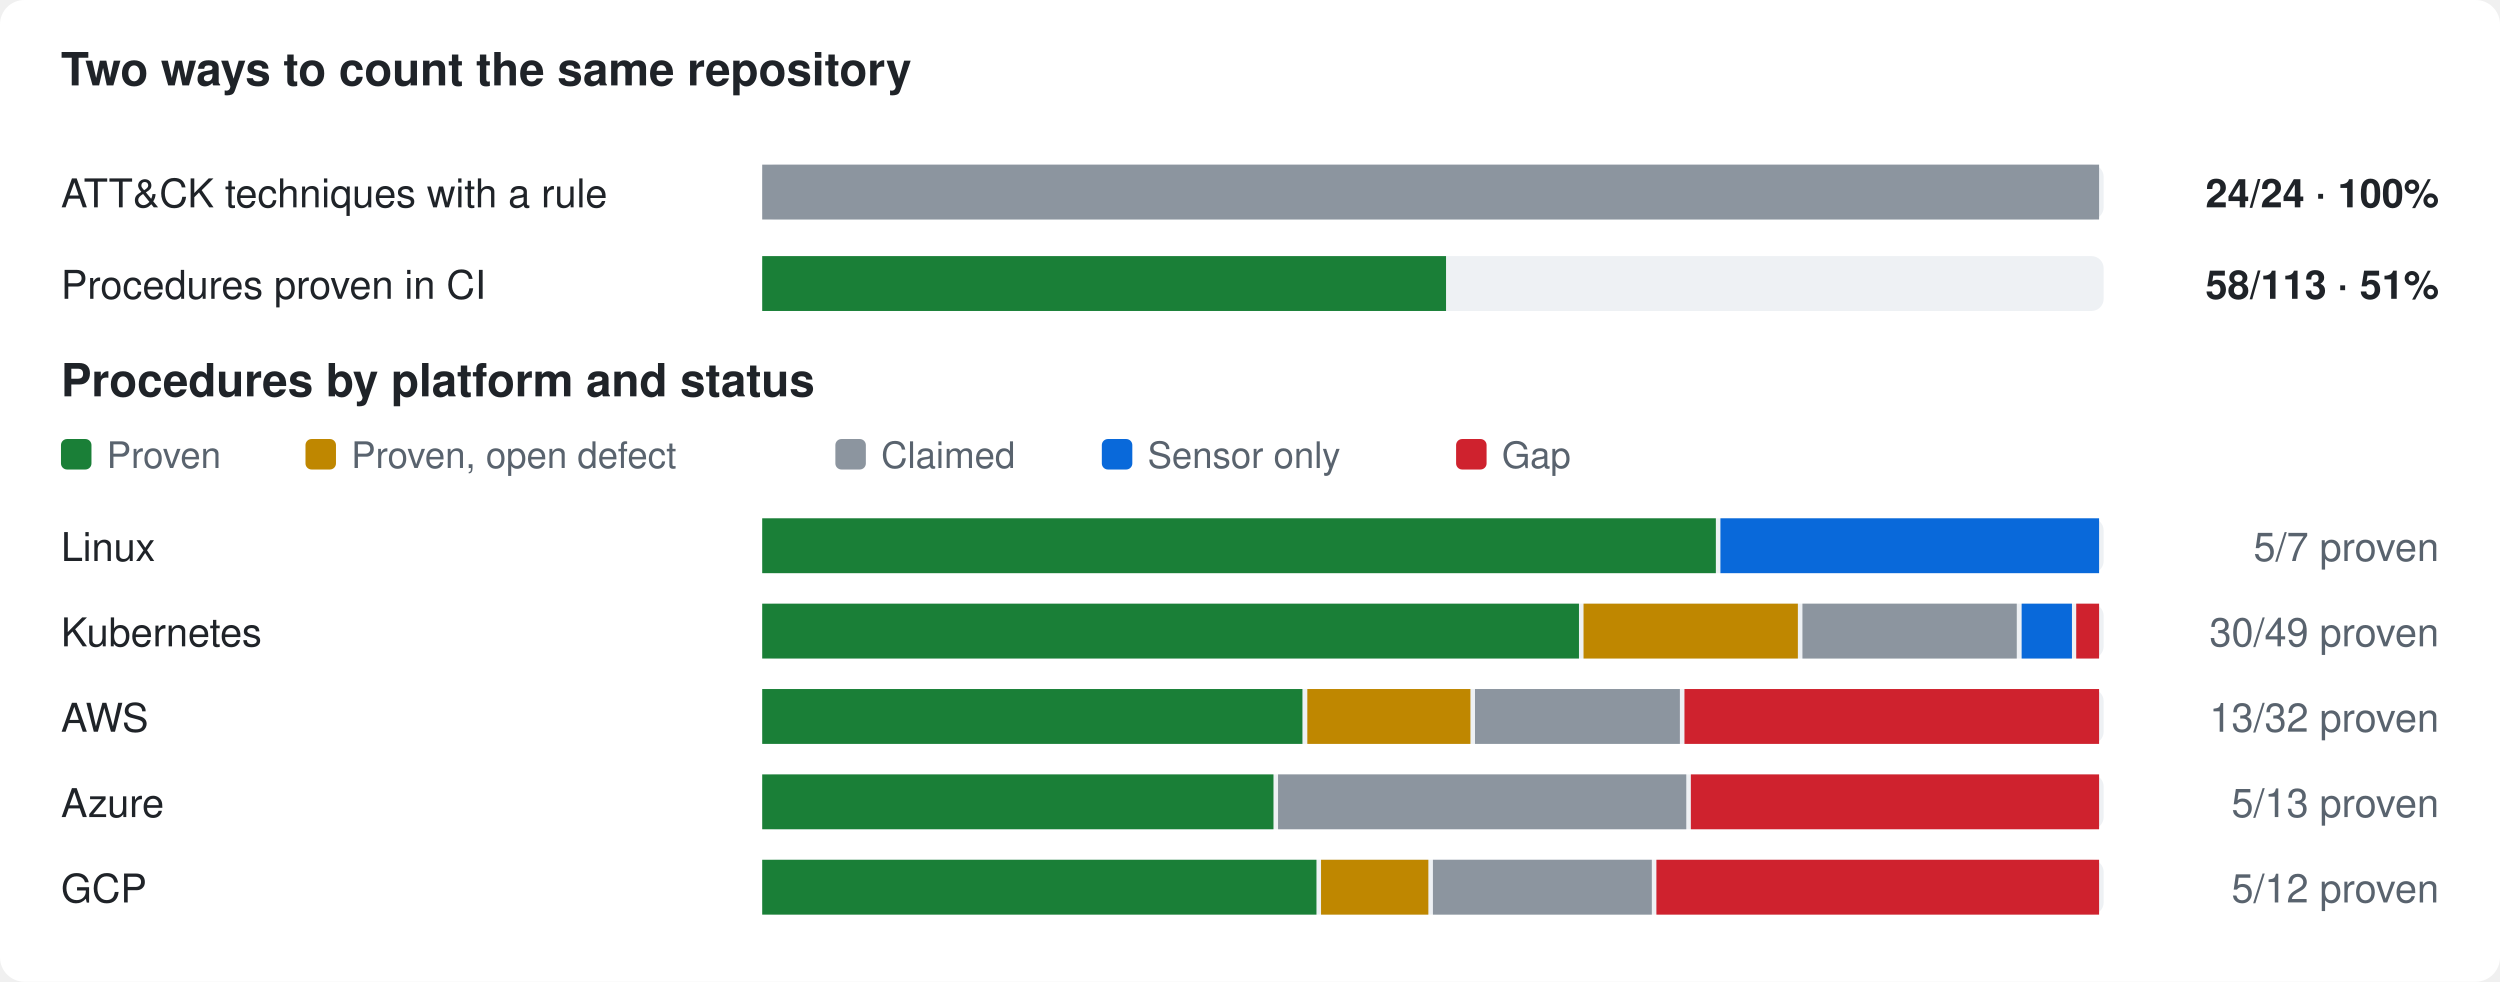
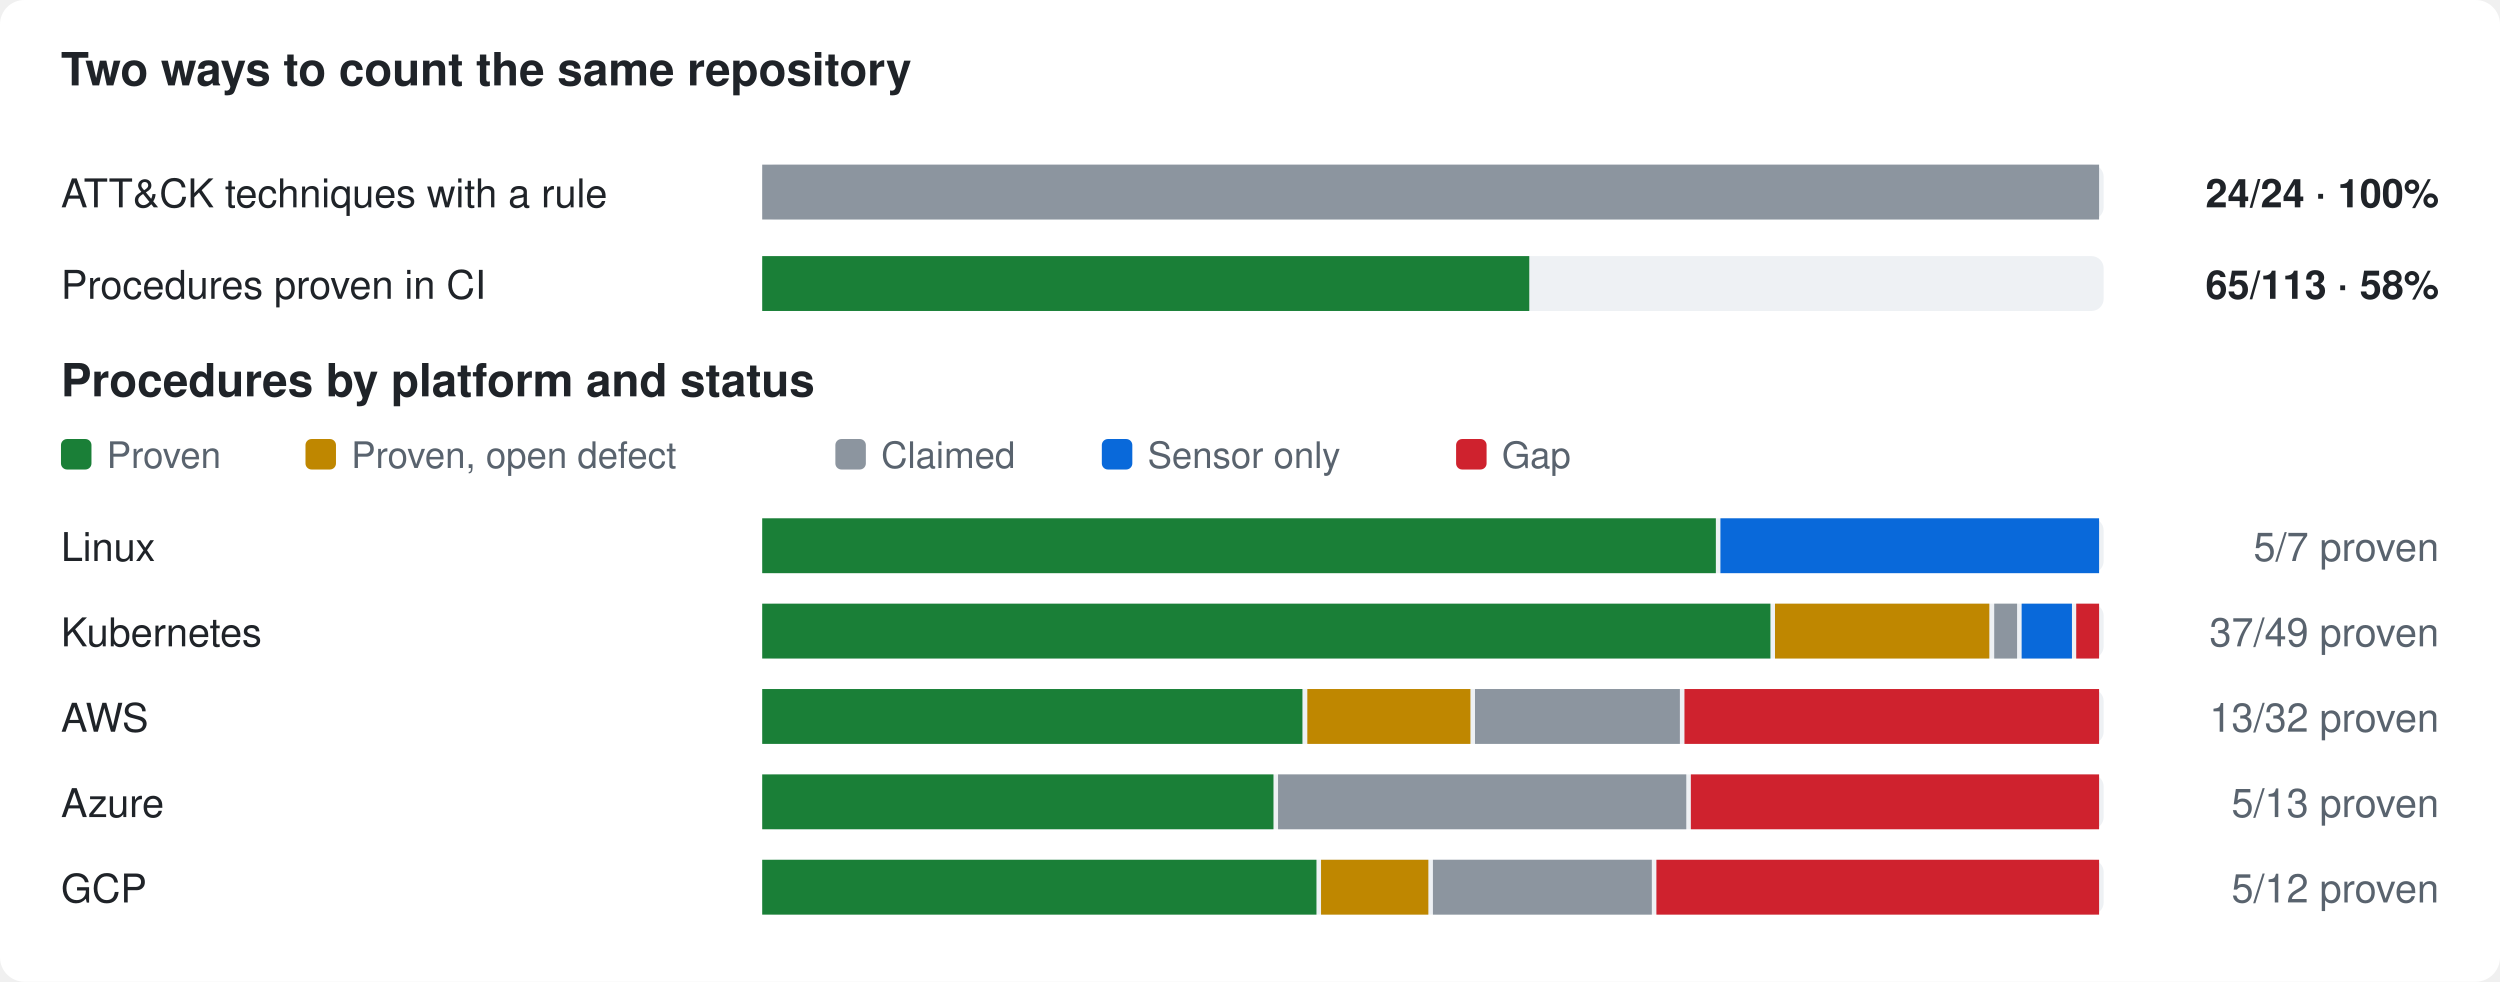
- <svg xmlns="http://www.w3.org/2000/svg" width="820" height="322" viewBox="0 0 820 322" font-family="-apple-system,BlinkMacSystemFont,'Segoe UI',Helvetica,Arial,sans-serif" role="img" aria-label="Procedure coverage: 58 of 113 procedures proven in CI">
+ <svg xmlns="http://www.w3.org/2000/svg" width="820" height="322" viewBox="0 0 820 322" font-family="-apple-system,BlinkMacSystemFont,'Segoe UI',Helvetica,Arial,sans-serif" role="img" aria-label="Procedure coverage: 65 of 113 procedures proven in CI">
  <rect width="820" height="322" rx="8" fill="#ffffff" />
  <text x="20" y="28" fill="#1f2328" font-size="15" font-weight="600" text-anchor="start">Two ways to count the same repository</text>
  <text x="20" y="68" fill="#1f2328" font-size="13" font-weight="400" text-anchor="start">ATT&amp;CK techniques with a rule</text>
  <rect x="250" y="54" width="440" height="18" rx="4" fill="#eef1f4" />
  <rect x="250.0" y="54" width="438.5" height="18" fill="#8c959f" />
  <text x="800" y="68" fill="#1f2328" font-size="13" font-weight="600" text-anchor="end">24/24 · 100%</text>
  <text x="20" y="98" fill="#1f2328" font-size="13" font-weight="400" text-anchor="start">Procedures proven in CI</text>
  <rect x="250" y="84" width="440" height="18" rx="4" fill="#eef1f4" />
-   <rect x="250.0" y="84" width="224.3" height="18" fill="#1a7f37" />
-   <text x="800" y="98" fill="#1f2328" font-size="13" font-weight="600" text-anchor="end">58/113 · 51%</text>
+   <rect x="250.0" y="84" width="251.6" height="18" fill="#1a7f37" />
+   <text x="800" y="98" fill="#1f2328" font-size="13" font-weight="600" text-anchor="end">65/113 · 58%</text>
  <text x="20" y="130" fill="#1f2328" font-size="15" font-weight="600" text-anchor="start">Procedures by platform and status</text>
  <rect x="20" y="144" width="10" height="10" rx="2" fill="#1a7f37" />
  <text x="35" y="153.5" fill="#59636e" font-size="12" font-weight="400" text-anchor="start">Proven</text>
  <rect x="100.2" y="144" width="10" height="10" rx="2" fill="#bf8700" />
  <text x="115.2" y="153.5" fill="#59636e" font-size="12" font-weight="400" text-anchor="start">Proven, open defect</text>
  <rect x="274.0" y="144" width="10" height="10" rx="2" fill="#8c959f" />
  <text x="289.0" y="153.5" fill="#59636e" font-size="12" font-weight="400" text-anchor="start">Claimed</text>
  <rect x="361.4" y="144" width="10" height="10" rx="2" fill="#0969da" />
  <text x="376.4" y="153.5" fill="#59636e" font-size="12" font-weight="400" text-anchor="start">Sensor only</text>
  <rect x="477.6" y="144" width="10" height="10" rx="2" fill="#cf222e" />
  <text x="492.6" y="153.5" fill="#59636e" font-size="12" font-weight="400" text-anchor="start">Gap</text>
  <text x="20" y="184" fill="#1f2328" font-size="13" font-weight="400" text-anchor="start">Linux</text>
  <rect x="250" y="170" width="440" height="18" rx="4" fill="#eef1f4" />
  <rect x="250.0" y="170" width="312.8" height="18" fill="#1a7f37" />
  <rect x="564.3" y="170" width="124.2" height="18" fill="#0969da" />
  <text x="800" y="184" fill="#59636e" font-size="13" font-weight="400" text-anchor="end">5/7 proven</text>
  <text x="20" y="212" fill="#1f2328" font-size="13" font-weight="400" text-anchor="start">Kubernetes</text>
  <rect x="250" y="198" width="440" height="18" rx="4" fill="#eef1f4" />
-   <rect x="250.0" y="198" width="267.9" height="18" fill="#1a7f37" />
-   <rect x="519.4" y="198" width="70.3" height="18" fill="#bf8700" />
-   <rect x="591.2" y="198" width="70.3" height="18" fill="#8c959f" />
+   <rect x="250.0" y="198" width="330.7" height="18" fill="#1a7f37" />
+   <rect x="582.2" y="198" width="70.3" height="18" fill="#bf8700" />
+   <rect x="654.1" y="198" width="7.5" height="18" fill="#8c959f" />
  <rect x="663.1" y="198" width="16.5" height="18" fill="#0969da" />
  <rect x="681.0" y="198" width="7.5" height="18" fill="#cf222e" />
-   <text x="800" y="212" fill="#59636e" font-size="13" font-weight="400" text-anchor="end">30/49 proven</text>
+   <text x="800" y="212" fill="#59636e" font-size="13" font-weight="400" text-anchor="end">37/49 proven</text>
  <text x="20" y="240" fill="#1f2328" font-size="13" font-weight="400" text-anchor="start">AWS</text>
  <rect x="250" y="226" width="440" height="18" rx="4" fill="#eef1f4" />
  <rect x="250.0" y="226" width="177.2" height="18" fill="#1a7f37" />
  <rect x="428.8" y="226" width="53.5" height="18" fill="#bf8700" />
  <rect x="483.8" y="226" width="67.2" height="18" fill="#8c959f" />
  <rect x="552.5" y="226" width="136.0" height="18" fill="#cf222e" />
  <text x="800" y="240" fill="#59636e" font-size="13" font-weight="400" text-anchor="end">13/32 proven</text>
  <text x="20" y="268" fill="#1f2328" font-size="13" font-weight="400" text-anchor="start">Azure</text>
  <rect x="250" y="254" width="440" height="18" rx="4" fill="#eef1f4" />
  <rect x="250.0" y="254" width="167.7" height="18" fill="#1a7f37" />
  <rect x="419.2" y="254" width="133.9" height="18" fill="#8c959f" />
  <rect x="554.6" y="254" width="133.9" height="18" fill="#cf222e" />
  <text x="800" y="268" fill="#59636e" font-size="13" font-weight="400" text-anchor="end">5/13 proven</text>
  <text x="20" y="296" fill="#1f2328" font-size="13" font-weight="400" text-anchor="start">GCP</text>
  <rect x="250" y="282" width="440" height="18" rx="4" fill="#eef1f4" />
  <rect x="250.0" y="282" width="181.8" height="18" fill="#1a7f37" />
  <rect x="433.3" y="282" width="35.2" height="18" fill="#bf8700" />
  <rect x="470.0" y="282" width="71.8" height="18" fill="#8c959f" />
  <rect x="543.3" y="282" width="145.2" height="18" fill="#cf222e" />
  <text x="800" y="296" fill="#59636e" font-size="13" font-weight="400" text-anchor="end">5/12 proven</text>
</svg>
